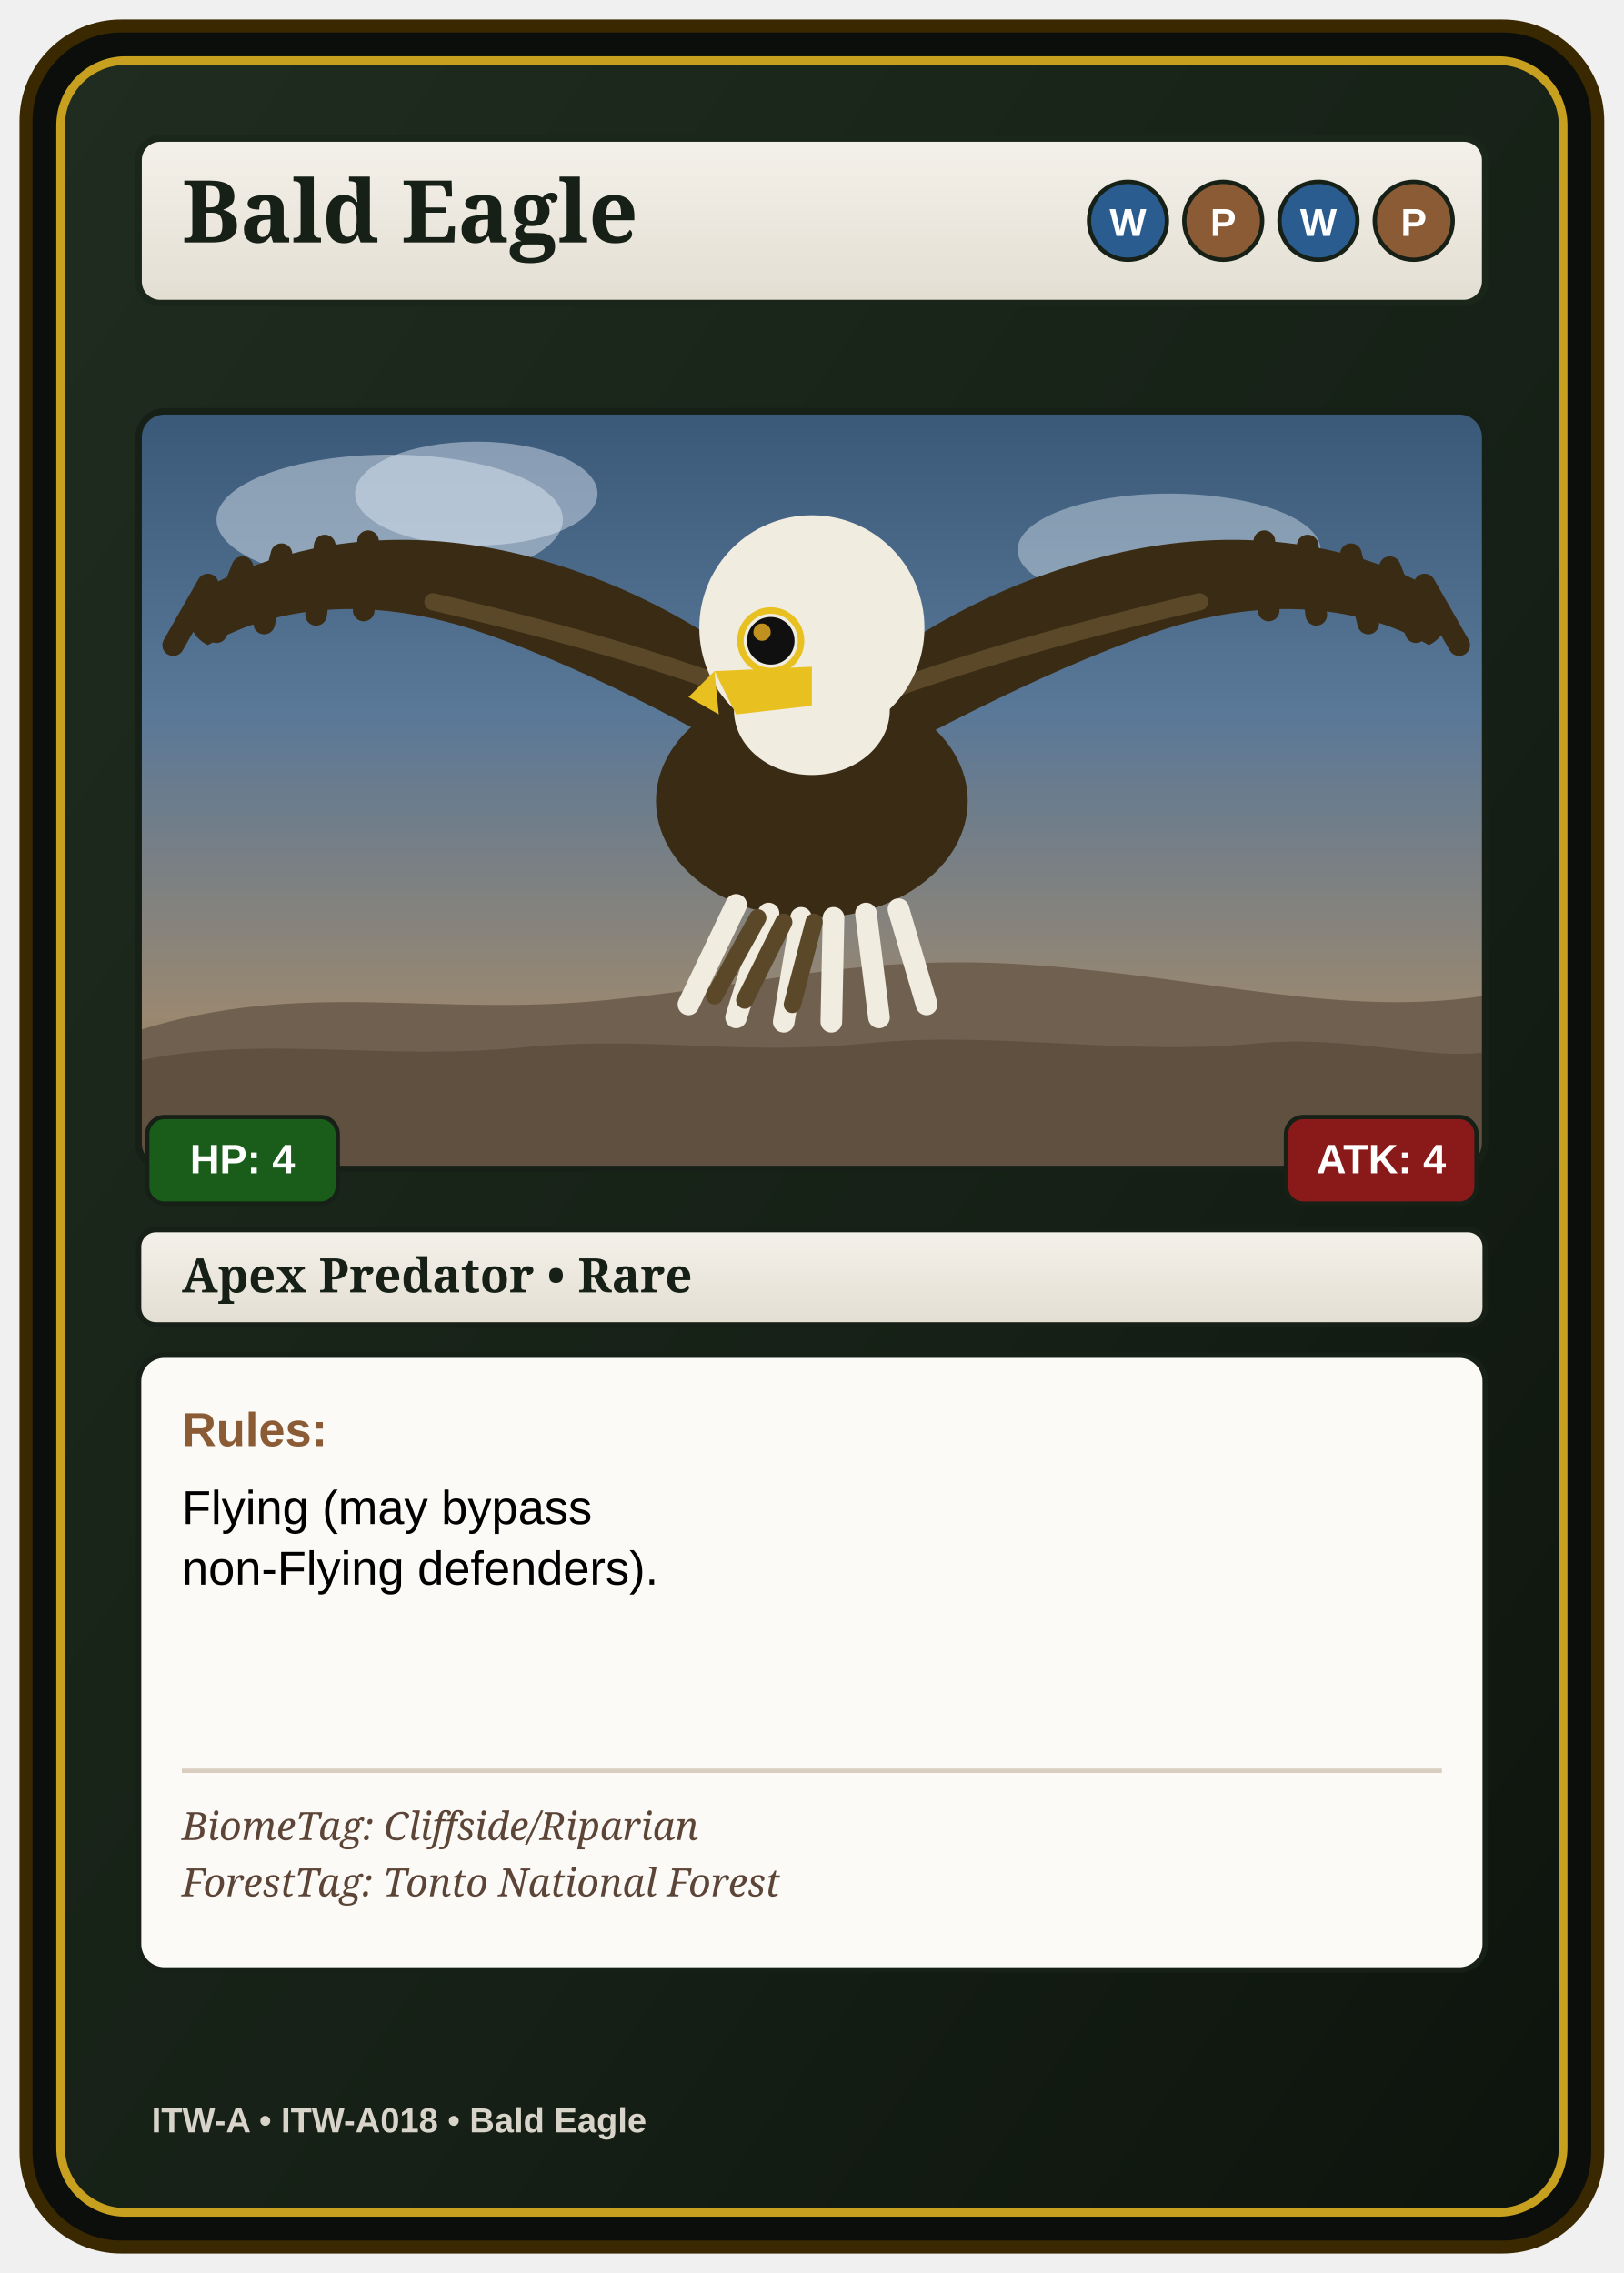
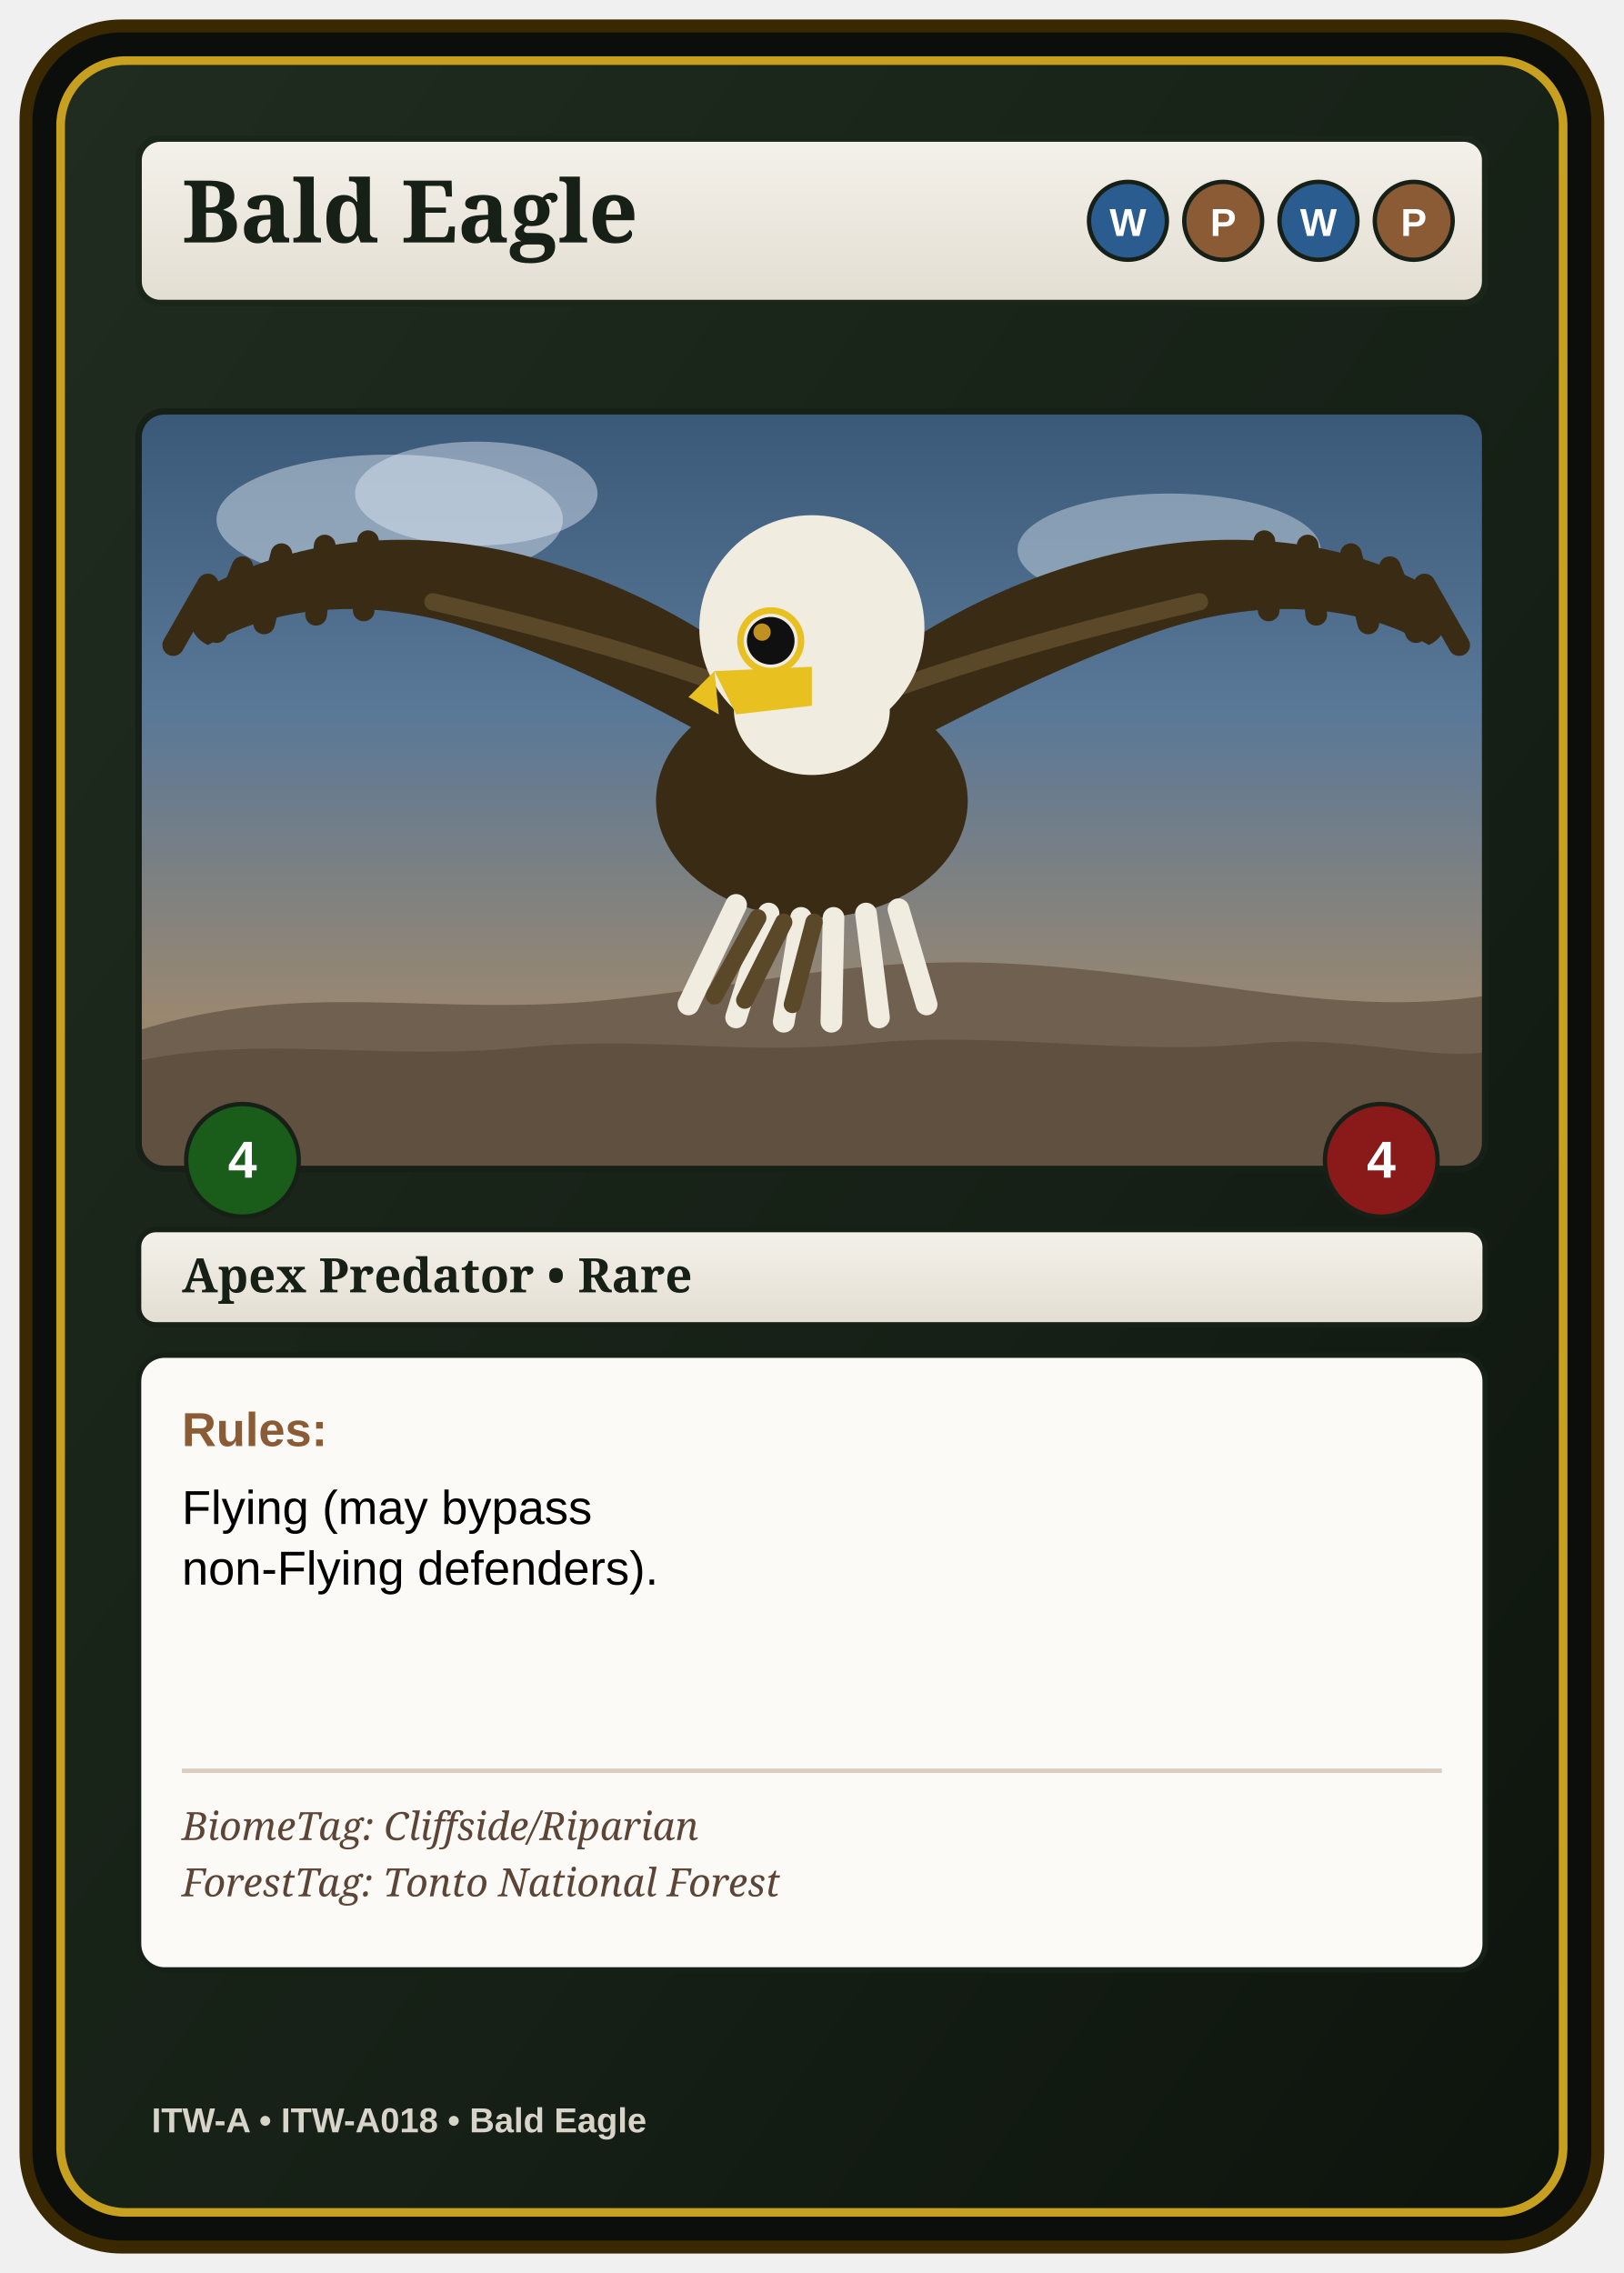
<svg xmlns="http://www.w3.org/2000/svg" width="2.5in" height="3.5in" viewBox="0 0 750 1050" version="1.1" role="img" aria-labelledby="title desc">
  <defs>
    <linearGradient id="usfsBg" x1="0%" y1="0%" x2="100%" y2="100%">
      <stop offset="0%" stop-color="#1f2c1f" />
      <stop offset="60%" stop-color="#162016" />
      <stop offset="100%" stop-color="#0d140d" />
    </linearGradient>
    <linearGradient id="usfsCream" x1="0%" y1="0%" x2="0%" y2="100%">
      <stop offset="0%" stop-color="#f4f1ea" />
      <stop offset="100%" stop-color="#e3ded2" />
    </linearGradient>
    <linearGradient id="eagleArtBg" x1="0%" y1="0%" x2="0%" y2="100%">
      <stop offset="0%" stop-color="#3a5878" />
      <stop offset="40%" stop-color="#5a7898" />
      <stop offset="80%" stop-color="#9a8870" />
      <stop offset="100%" stop-color="#706050" />
    </linearGradient>
    <clipPath id="imageClip">
      <rect x="64" y="190" width="622" height="350" rx="12" />
    </clipPath>
  </defs>
  <rect x="12" y="12" width="726" height="1026" rx="44" fill="#0b0e0b" stroke="#3a2800" stroke-width="6" />
  <rect x="28" y="28" width="694" height="994" rx="30" fill="url(#usfsBg)" stroke="#c8a020" stroke-width="4" />
  <rect x="64" y="64" width="622" height="76" rx="10" fill="url(#usfsCream)" stroke="#1a261a" stroke-width="3" />
  <text x="84" y="112" font-family="Georgia, serif" font-size="40" font-weight="700" fill="#162016">Bald Eagle</text>
  <circle cx="521" cy="102" r="18" fill="#2b5c8f" stroke="#162016" stroke-width="2" />
  <text x="521" y="109" font-family="Arial, sans-serif" font-size="18" font-weight="700" fill="#ffffff" text-anchor="middle">W</text>
  <circle cx="565" cy="102" r="18" fill="#8a5b34" stroke="#162016" stroke-width="2" />
  <text x="565" y="109" font-family="Arial, sans-serif" font-size="18" font-weight="700" fill="#ffffff" text-anchor="middle">P</text>
  <circle cx="609" cy="102" r="18" fill="#2b5c8f" stroke="#162016" stroke-width="2" />
  <text x="609" y="109" font-family="Arial, sans-serif" font-size="18" font-weight="700" fill="#ffffff" text-anchor="middle">W</text>
  <circle cx="653" cy="102" r="18" fill="#8a5b34" stroke="#162016" stroke-width="2" />
  <text x="653" y="109" font-family="Arial, sans-serif" font-size="18" font-weight="700" fill="#ffffff" text-anchor="middle">P</text>
  <g clip-path="url(#imageClip)">
    <rect x="64" y="190" width="622" height="350" fill="url(#eagleArtBg)" />
    <ellipse cx="180" cy="240" rx="80" ry="30" fill="#d8e4ee" opacity="0.5" />
    <ellipse cx="220" cy="228" rx="56" ry="24" fill="#e4eef8" opacity="0.45" />
    <ellipse cx="540" cy="254" rx="70" ry="26" fill="#d8e4ee" opacity="0.45" />
    <path d="M64,476 C140,452 200,470 280,462 C360,454 400,440 480,446 C560,452 620,470 686,460 L686,540 L64,540 Z" fill="#706050" />
    <path d="M64,490 C120,478 176,490 240,484 C300,478 340,488 400,482 C460,476 520,488 580,482 C624,478 660,490 686,486 L686,540 L64,540 Z" fill="#605040" />
    <path d="M375,330 C340,298 296,270 240,256 C190,244 140,248 98,270 C86,278 84,292 96,298 C130,278 176,276 222,292 C280,312 330,342 374,366" fill="#3a2c14" />
    <path d="M96,270 L80,298 M112,262 L100,292 M130,256 L122,288 M150,252 L146,284 M170,250 L168,282" stroke="#3a2c14" stroke-width="10" stroke-linecap="round" />
    <path d="M375,330 C412,298 456,270 514,256 C564,244 616,248 658,270 C670,278 672,292 660,298 C626,278 580,276 534,292 C476,312 424,342 376,366" fill="#3a2c14" />
    <path d="M658,270 L674,298 M642,262 L654,292 M624,256 L632,288 M604,252 L608,284 M584,250 L586,282" stroke="#3a2c14" stroke-width="10" stroke-linecap="round" />
    <path d="M200,278 C260,292 318,308 374,332" fill="none" stroke="#5a4828" stroke-width="8" stroke-linecap="round" />
    <path d="M554,278 C494,292 436,308 376,332" fill="none" stroke="#5a4828" stroke-width="8" stroke-linecap="round" />
    <ellipse cx="375" cy="370" rx="72" ry="54" fill="#3a2c14" />
    <circle cx="375" cy="290" r="52" fill="#f0ece0" />
    <ellipse cx="375" cy="328" rx="36" ry="30" fill="#f0ece0" />
    <path d="M375,308 L330,310 L340,330 L375,326 Z" fill="#e8c020" />
    <path d="M330,310 L318,322 L332,330" fill="#e8c020" />
    <circle cx="356" cy="296" r="11" fill="#101010" />
    <circle cx="352" cy="292" r="4" fill="#c09020" />
    <circle cx="356" cy="296" r="14" fill="none" stroke="#e8c020" stroke-width="3" />
    <path d="M340,418 L318,464 M355,422 L340,470 M370,424 L362,472 M385,424 L384,472 M400,422 L406,470 M415,420 L428,464" stroke="#f0ece0" stroke-width="10" stroke-linecap="round" />
    <path d="M350,424 L330,460 M362,426 L344,462 M376,426 L366,464" stroke="#5a4828" stroke-width="8" stroke-linecap="round" />
  </g>
  <rect x="64" y="190" width="622" height="350" rx="12" fill="none" stroke="#162016" stroke-width="3" />
-   <rect x="68" y="516" width="88" height="40" rx="8" fill="#1a5c1a" stroke="#162016" stroke-width="2" />
-   <text x="112" y="542" font-family="Arial, sans-serif" font-size="19" font-weight="700" fill="#ffffff" text-anchor="middle">HP: 4</text>
-   <rect x="594" y="516" width="88" height="40" rx="8" fill="#8a1a1a" stroke="#162016" stroke-width="2" />
-   <text x="638" y="542" font-family="Arial, sans-serif" font-size="19" font-weight="700" fill="#ffffff" text-anchor="middle">ATK: 4</text>
+   <circle cx="112" cy="536" r="26" fill="#1a5c1a" stroke="#162016" stroke-width="2" />
+   <text x="112" y="544" font-family="Arial, sans-serif" font-size="24" font-weight="700" fill="#ffffff" text-anchor="middle">4</text>
+   <circle cx="638" cy="536" r="26" fill="#8a1a1a" stroke="#162016" stroke-width="2" />
+   <text x="638" y="544" font-family="Arial, sans-serif" font-size="24" font-weight="700" fill="#ffffff" text-anchor="middle">4</text>
  <rect x="64" y="568" width="622" height="44" rx="8" fill="url(#usfsCream)" stroke="#162016" stroke-width="2.5" />
  <text x="84" y="597" font-family="Georgia, serif" font-size="22" font-weight="700" fill="#162016">Apex Predator • Rare</text>
  <rect x="64" y="626" width="622" height="284" rx="12" fill="#fbfaf7" stroke="#162016" stroke-width="2.5" />
  <text x="84" y="668" font-family="Arial, sans-serif" font-size="22" font-weight="700" fill="#8a5b34">Rules:</text>
  <text x="84" y="704" font-family="Arial, sans-serif" font-size="22" fill="#000000">Flying (may bypass</text>
  <text x="84" y="732" font-family="Arial, sans-serif" font-size="22" fill="#000000">non-Flying defenders).</text>
  <line x1="84" y1="818" x2="666" y2="818" stroke="#d8cdbf" stroke-width="2" />
  <text x="84" y="850" font-family="Georgia, serif" font-size="18" fill="#5c4436" font-style="italic">BiomeTag: Cliffside/Riparian</text>
  <text x="84" y="876" font-family="Georgia, serif" font-size="18" fill="#5c4436" font-style="italic">ForestTag: Tonto National Forest</text>
  <text x="70" y="985" font-family="Arial, sans-serif" font-size="16" font-weight="700" fill="#d8d4c9">ITW-A • ITW-A018 • Bald Eagle</text>
</svg>
